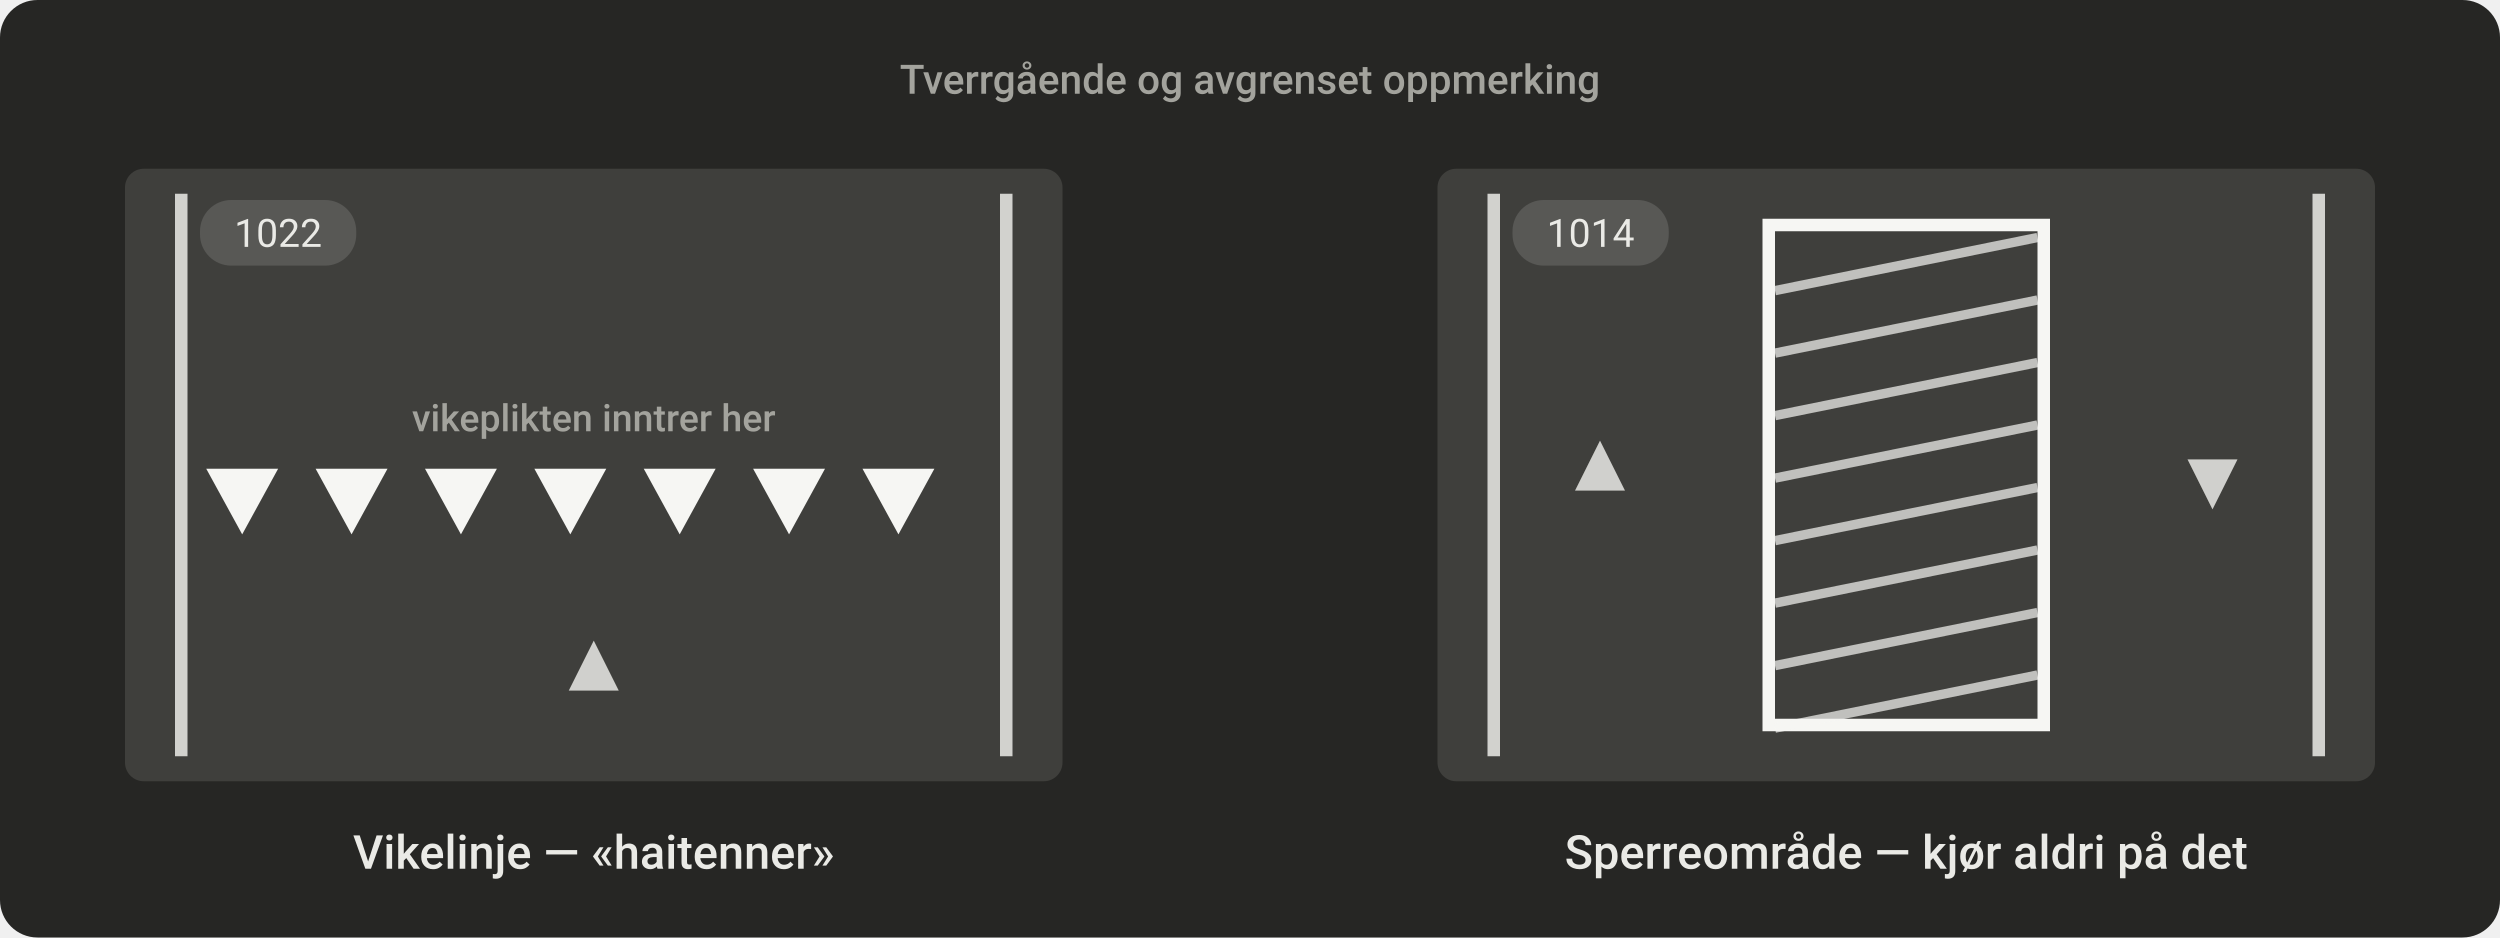
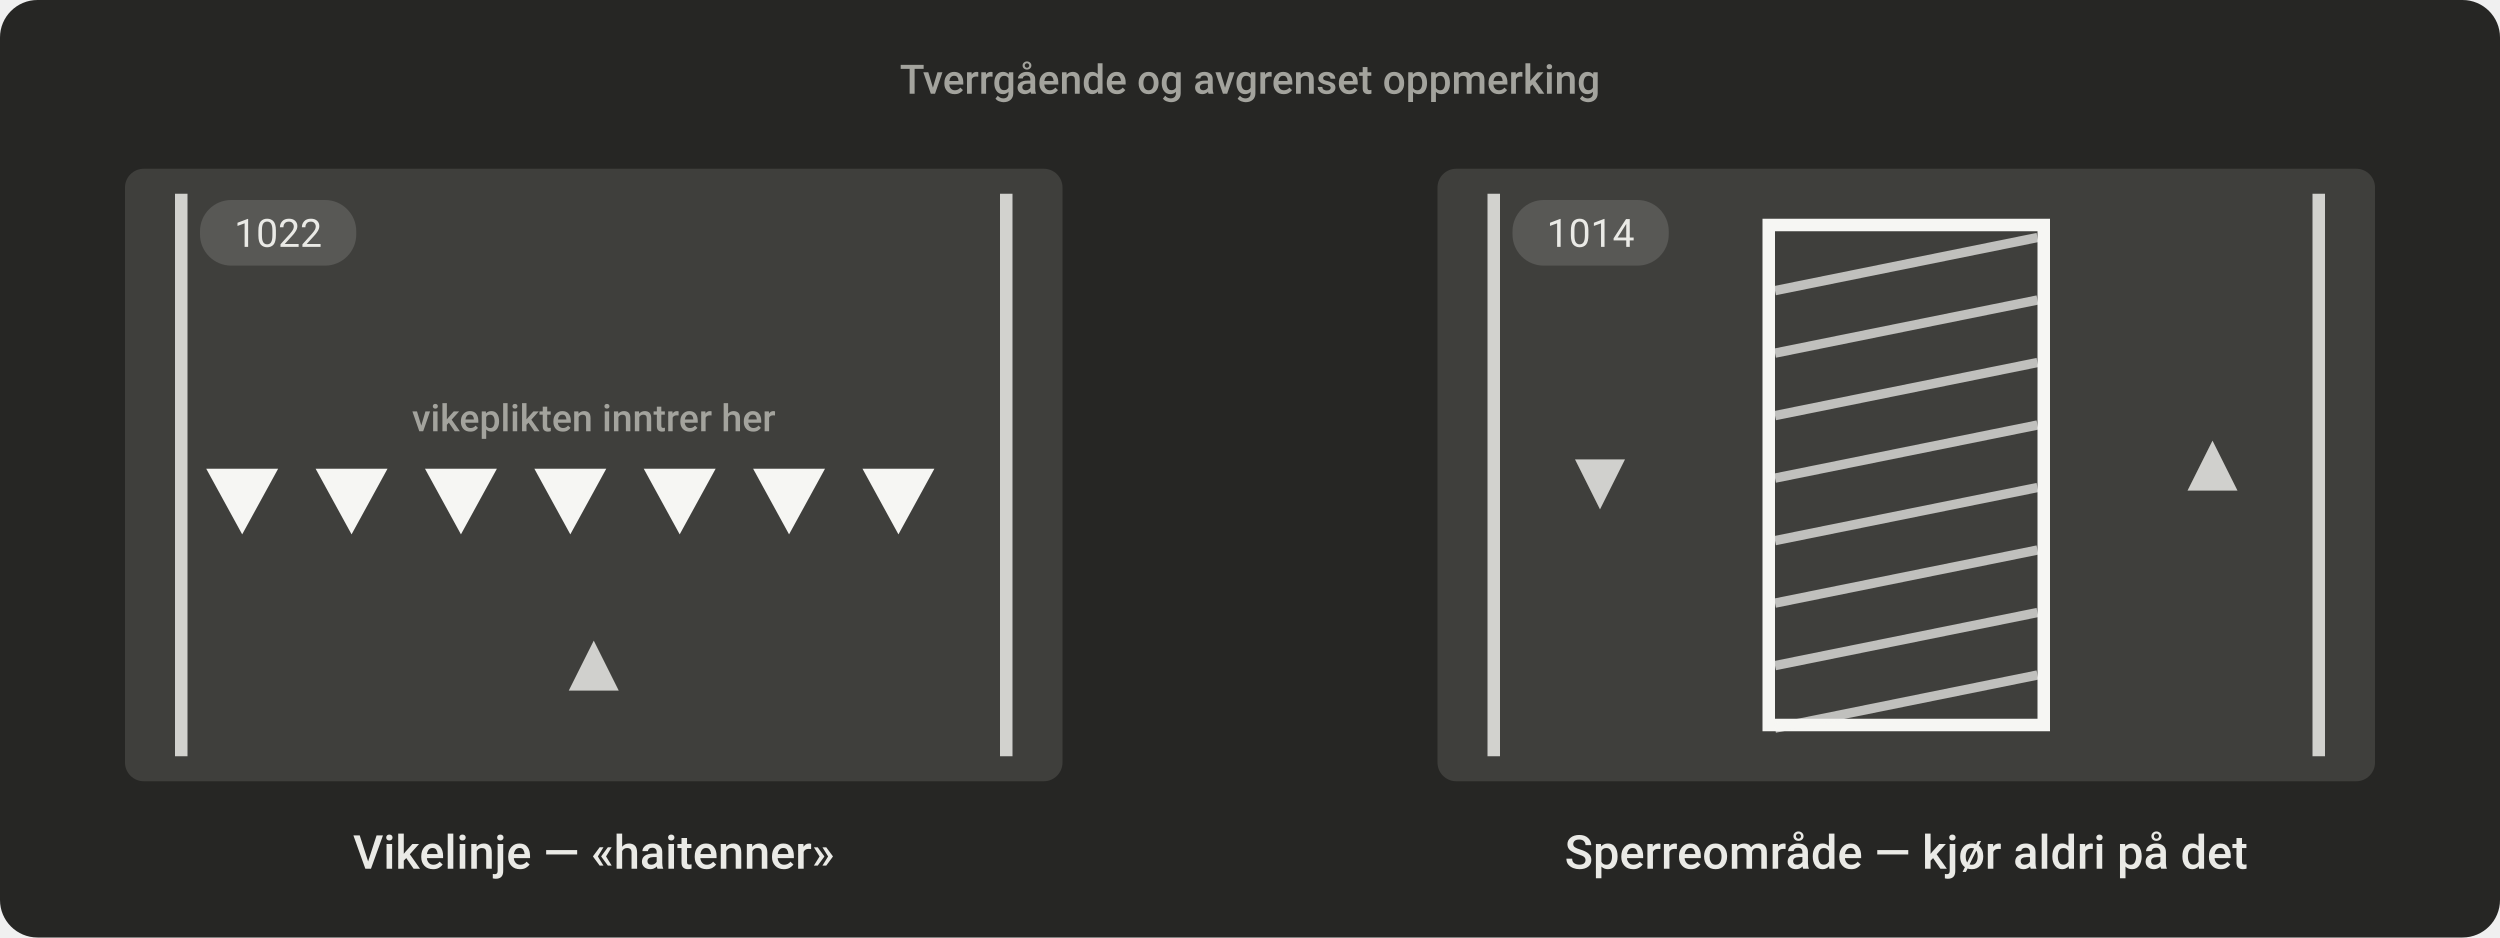
<svg xmlns="http://www.w3.org/2000/svg" viewBox="0 0 800 300" width="800" height="300" role="img" aria-labelledby="ttl dsc">
  <rect width="800" height="300" rx="12" fill="#262624" />
  <text x="400" y="30" fill="#a3a39d" font-family="system-ui,-apple-system,Segoe UI,Roboto,sans-serif" font-size="13" font-weight="500" text-anchor="middle">Tverrgående og avgrenset oppmerking</text>
  <rect x="40" y="54" width="300" height="196" rx="6" fill="#3f3f3c" />
  <rect x="56" y="62" width="4" height="180" fill="#f6f6f3" opacity=".8" />
  <rect x="320" y="62" width="4" height="180" fill="#f6f6f3" opacity=".8" />
  <rect x="460" y="54" width="300" height="196" rx="6" fill="#3f3f3c" />
  <rect x="476" y="62" width="4" height="180" fill="#f6f6f3" opacity=".8" />
  <rect x="740" y="62" width="4" height="180" fill="#f6f6f3" opacity=".8" />
  <path d="M66 150 l23 0 l-11.5 21 z" fill="#f6f6f3" />
  <path d="M101 150 l23 0 l-11.5 21 z" fill="#f6f6f3" />
  <path d="M136 150 l23 0 l-11.5 21 z" fill="#f6f6f3" />
  <path d="M171 150 l23 0 l-11.5 21 z" fill="#f6f6f3" />
  <path d="M206 150 l23 0 l-11.5 21 z" fill="#f6f6f3" />
  <path d="M241 150 l23 0 l-11.5 21 z" fill="#f6f6f3" />
  <path d="M276 150 l23 0 l-11.5 21 z" fill="#f6f6f3" />
  <text x="190" y="138" fill="#a3a39d" font-family="system-ui,-apple-system,Segoe UI,Roboto,sans-serif" font-size="12" font-weight="500" text-anchor="middle">vikeplikten inntrer her</text>
  <path d="M190 205 l8 16 h-16 z" fill="#eaeae6" opacity=".85" />
  <rect x="566" y="72" width="88" height="160" fill="none" stroke="#f6f6f3" stroke-width="4" />
  <line x1="568" y1="93" x2="652" y2="76" stroke="#f6f6f3" stroke-width="3" opacity=".7" />
  <line x1="568" y1="113" x2="652" y2="96" stroke="#f6f6f3" stroke-width="3" opacity=".7" />
  <line x1="568" y1="133" x2="652" y2="116" stroke="#f6f6f3" stroke-width="3" opacity=".7" />
  <line x1="568" y1="153" x2="652" y2="136" stroke="#f6f6f3" stroke-width="3" opacity=".7" />
  <line x1="568" y1="173" x2="652" y2="156" stroke="#f6f6f3" stroke-width="3" opacity=".7" />
  <line x1="568" y1="193" x2="652" y2="176" stroke="#f6f6f3" stroke-width="3" opacity=".7" />
  <line x1="568" y1="213" x2="652" y2="196" stroke="#f6f6f3" stroke-width="3" opacity=".7" />
  <line x1="568" y1="233" x2="652" y2="216" stroke="#f6f6f3" stroke-width="3" opacity=".7" />
-   <path d="M512 141 l8 16 h-16 z" fill="#eaeae6" opacity=".85" />
-   <path d="M708 163 l8 -16 h-16 z" fill="#eaeae6" opacity=".85" />
+   <path d="M512 163 l8 -16 h-16 z" fill="#eaeae6" opacity=".85" />
+   <path d="M708 141 l8 16 h-16 z" fill="#eaeae6" opacity=".85" />
  <rect x="64" y="64" width="50" height="21" rx="10" fill="#ffffff" opacity=".13" />
  <text x="89" y="79" fill="#eaeae6" font-family="system-ui,-apple-system,Segoe UI,Roboto,sans-serif" font-size="12.5" text-anchor="middle">1022</text>
  <rect x="484" y="64" width="50" height="21" rx="10" fill="#ffffff" opacity=".13" />
  <text x="509" y="79" fill="#eaeae6" font-family="system-ui,-apple-system,Segoe UI,Roboto,sans-serif" font-size="12.5" text-anchor="middle">1014</text>
  <text x="190" y="278" fill="#eaeae6" font-family="system-ui,-apple-system,Segoe UI,Roboto,sans-serif" font-size="15" font-weight="500" text-anchor="middle">Vikelinje — «haitenner»</text>
  <text x="610" y="278" fill="#eaeae6" font-family="system-ui,-apple-system,Segoe UI,Roboto,sans-serif" font-size="15" font-weight="500" text-anchor="middle">Sperreområde — kjør aldri på det</text>
</svg>
